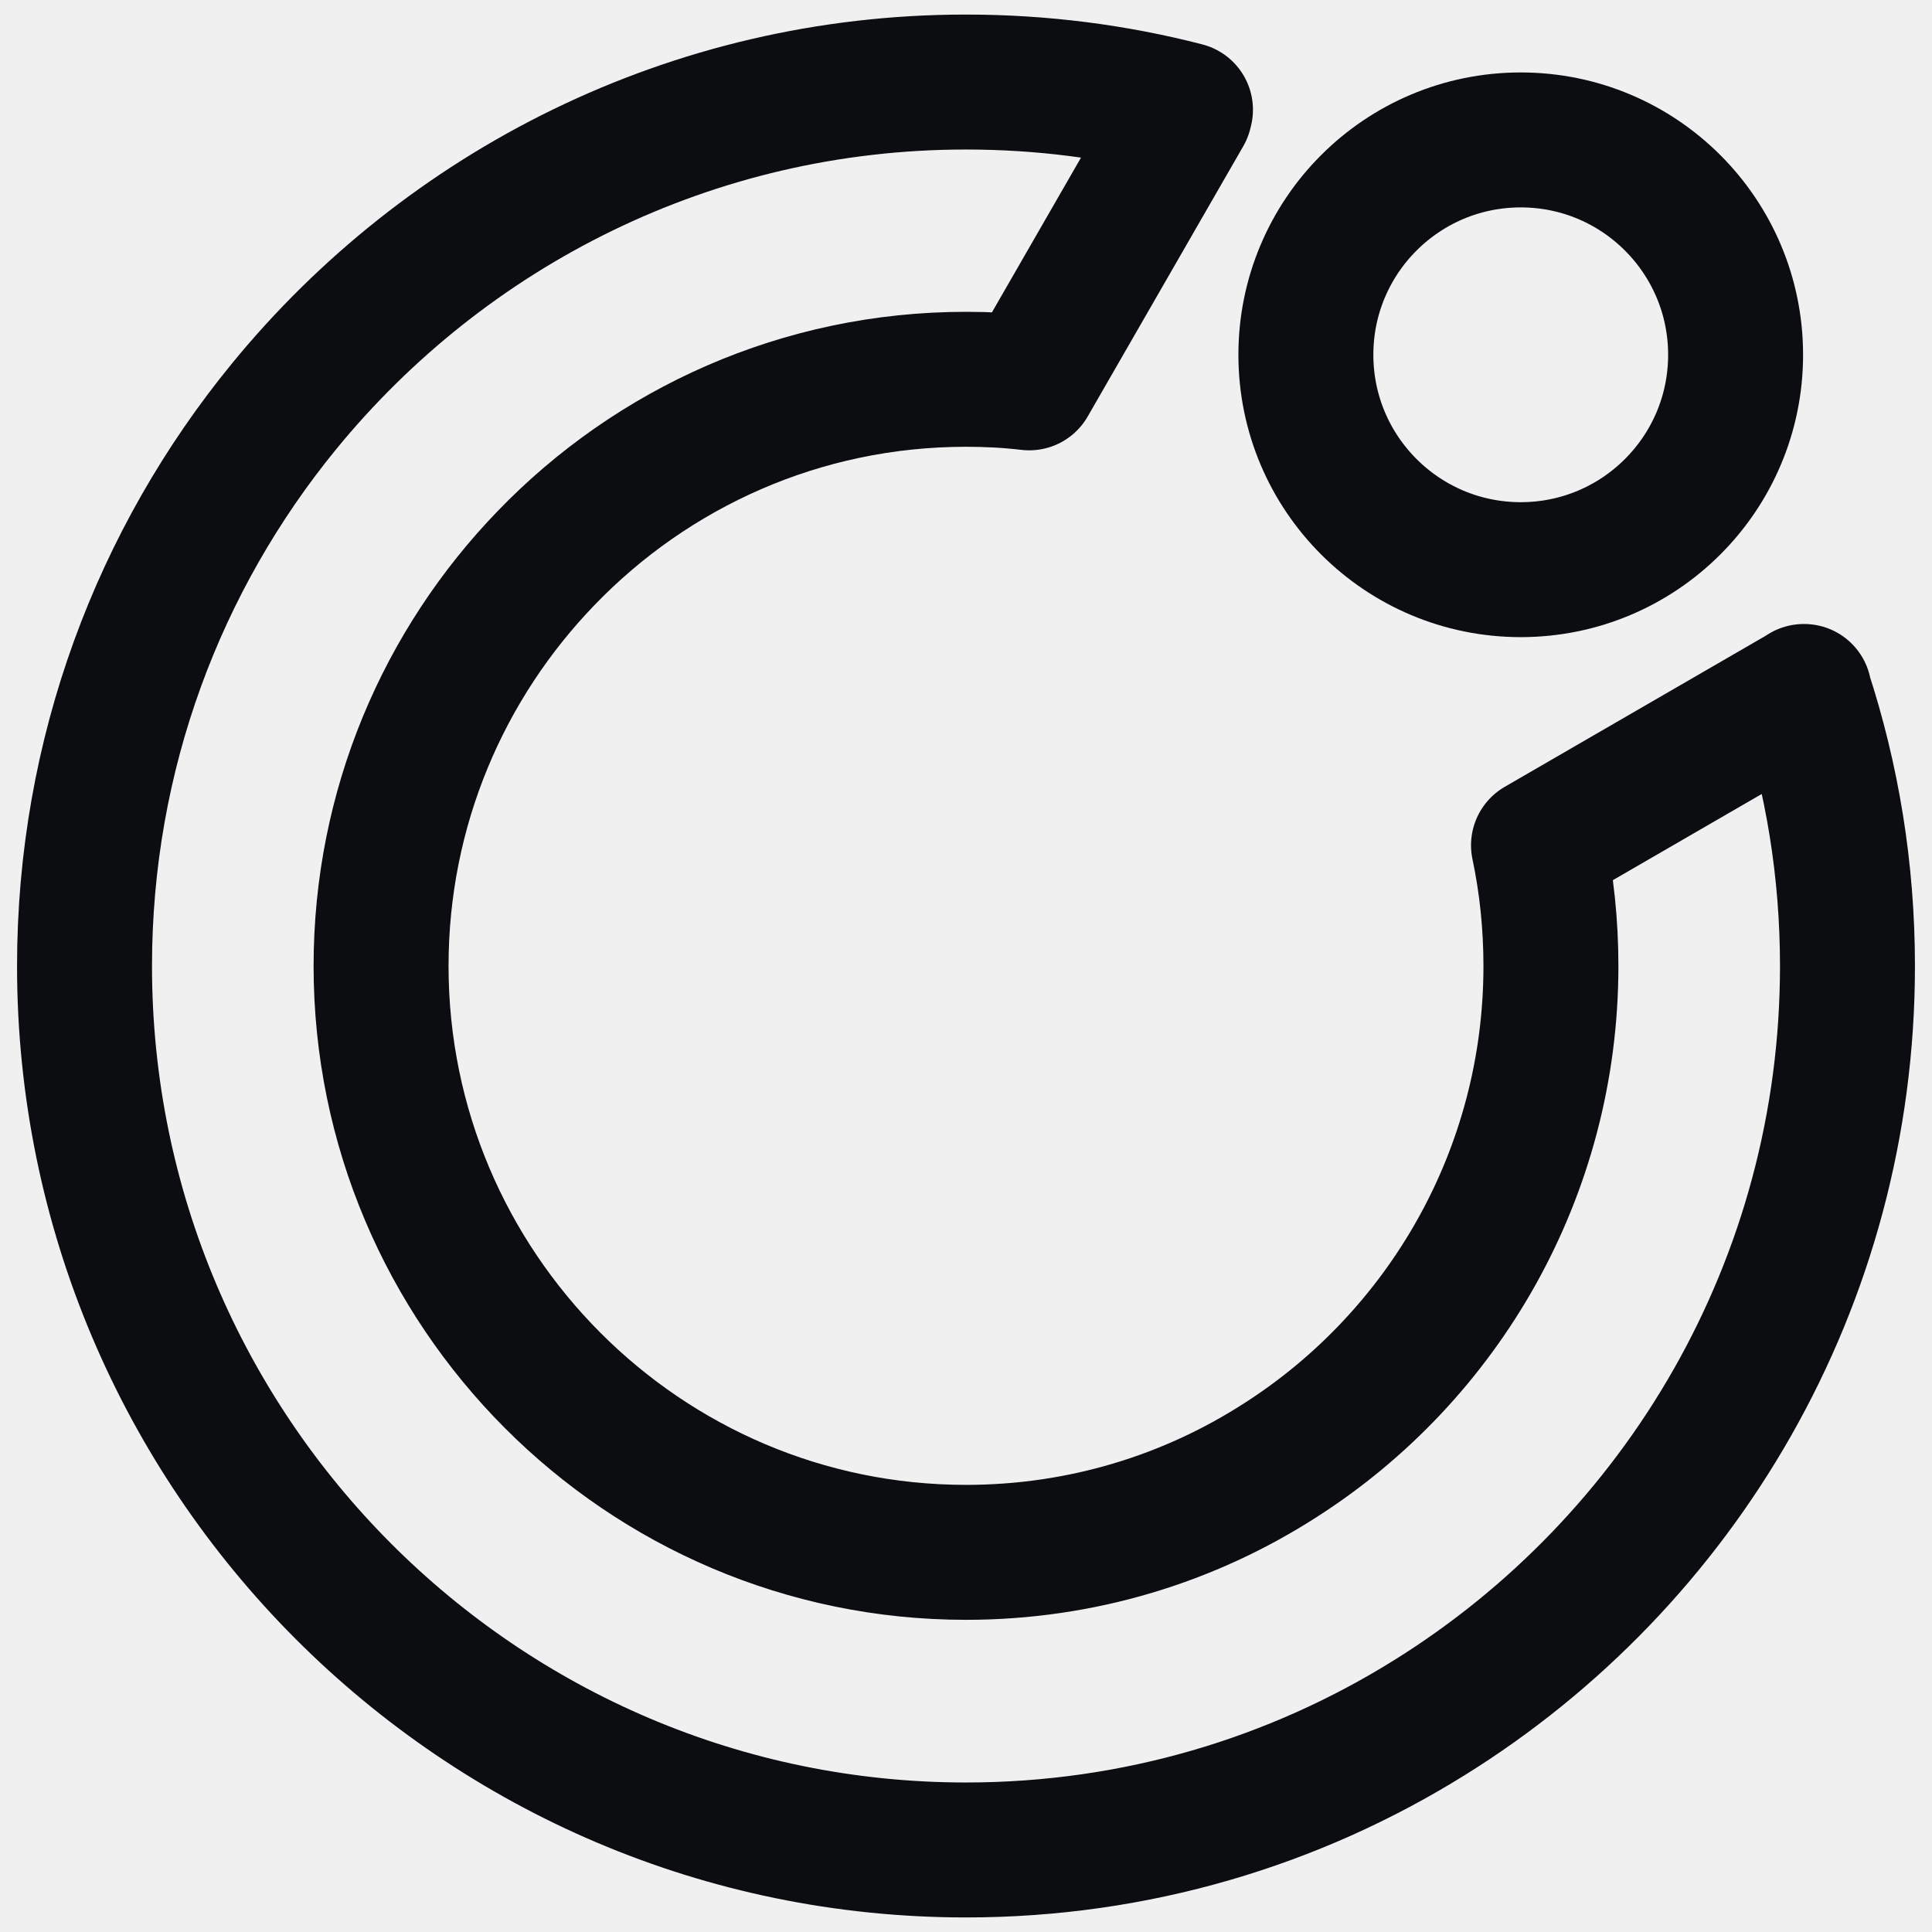
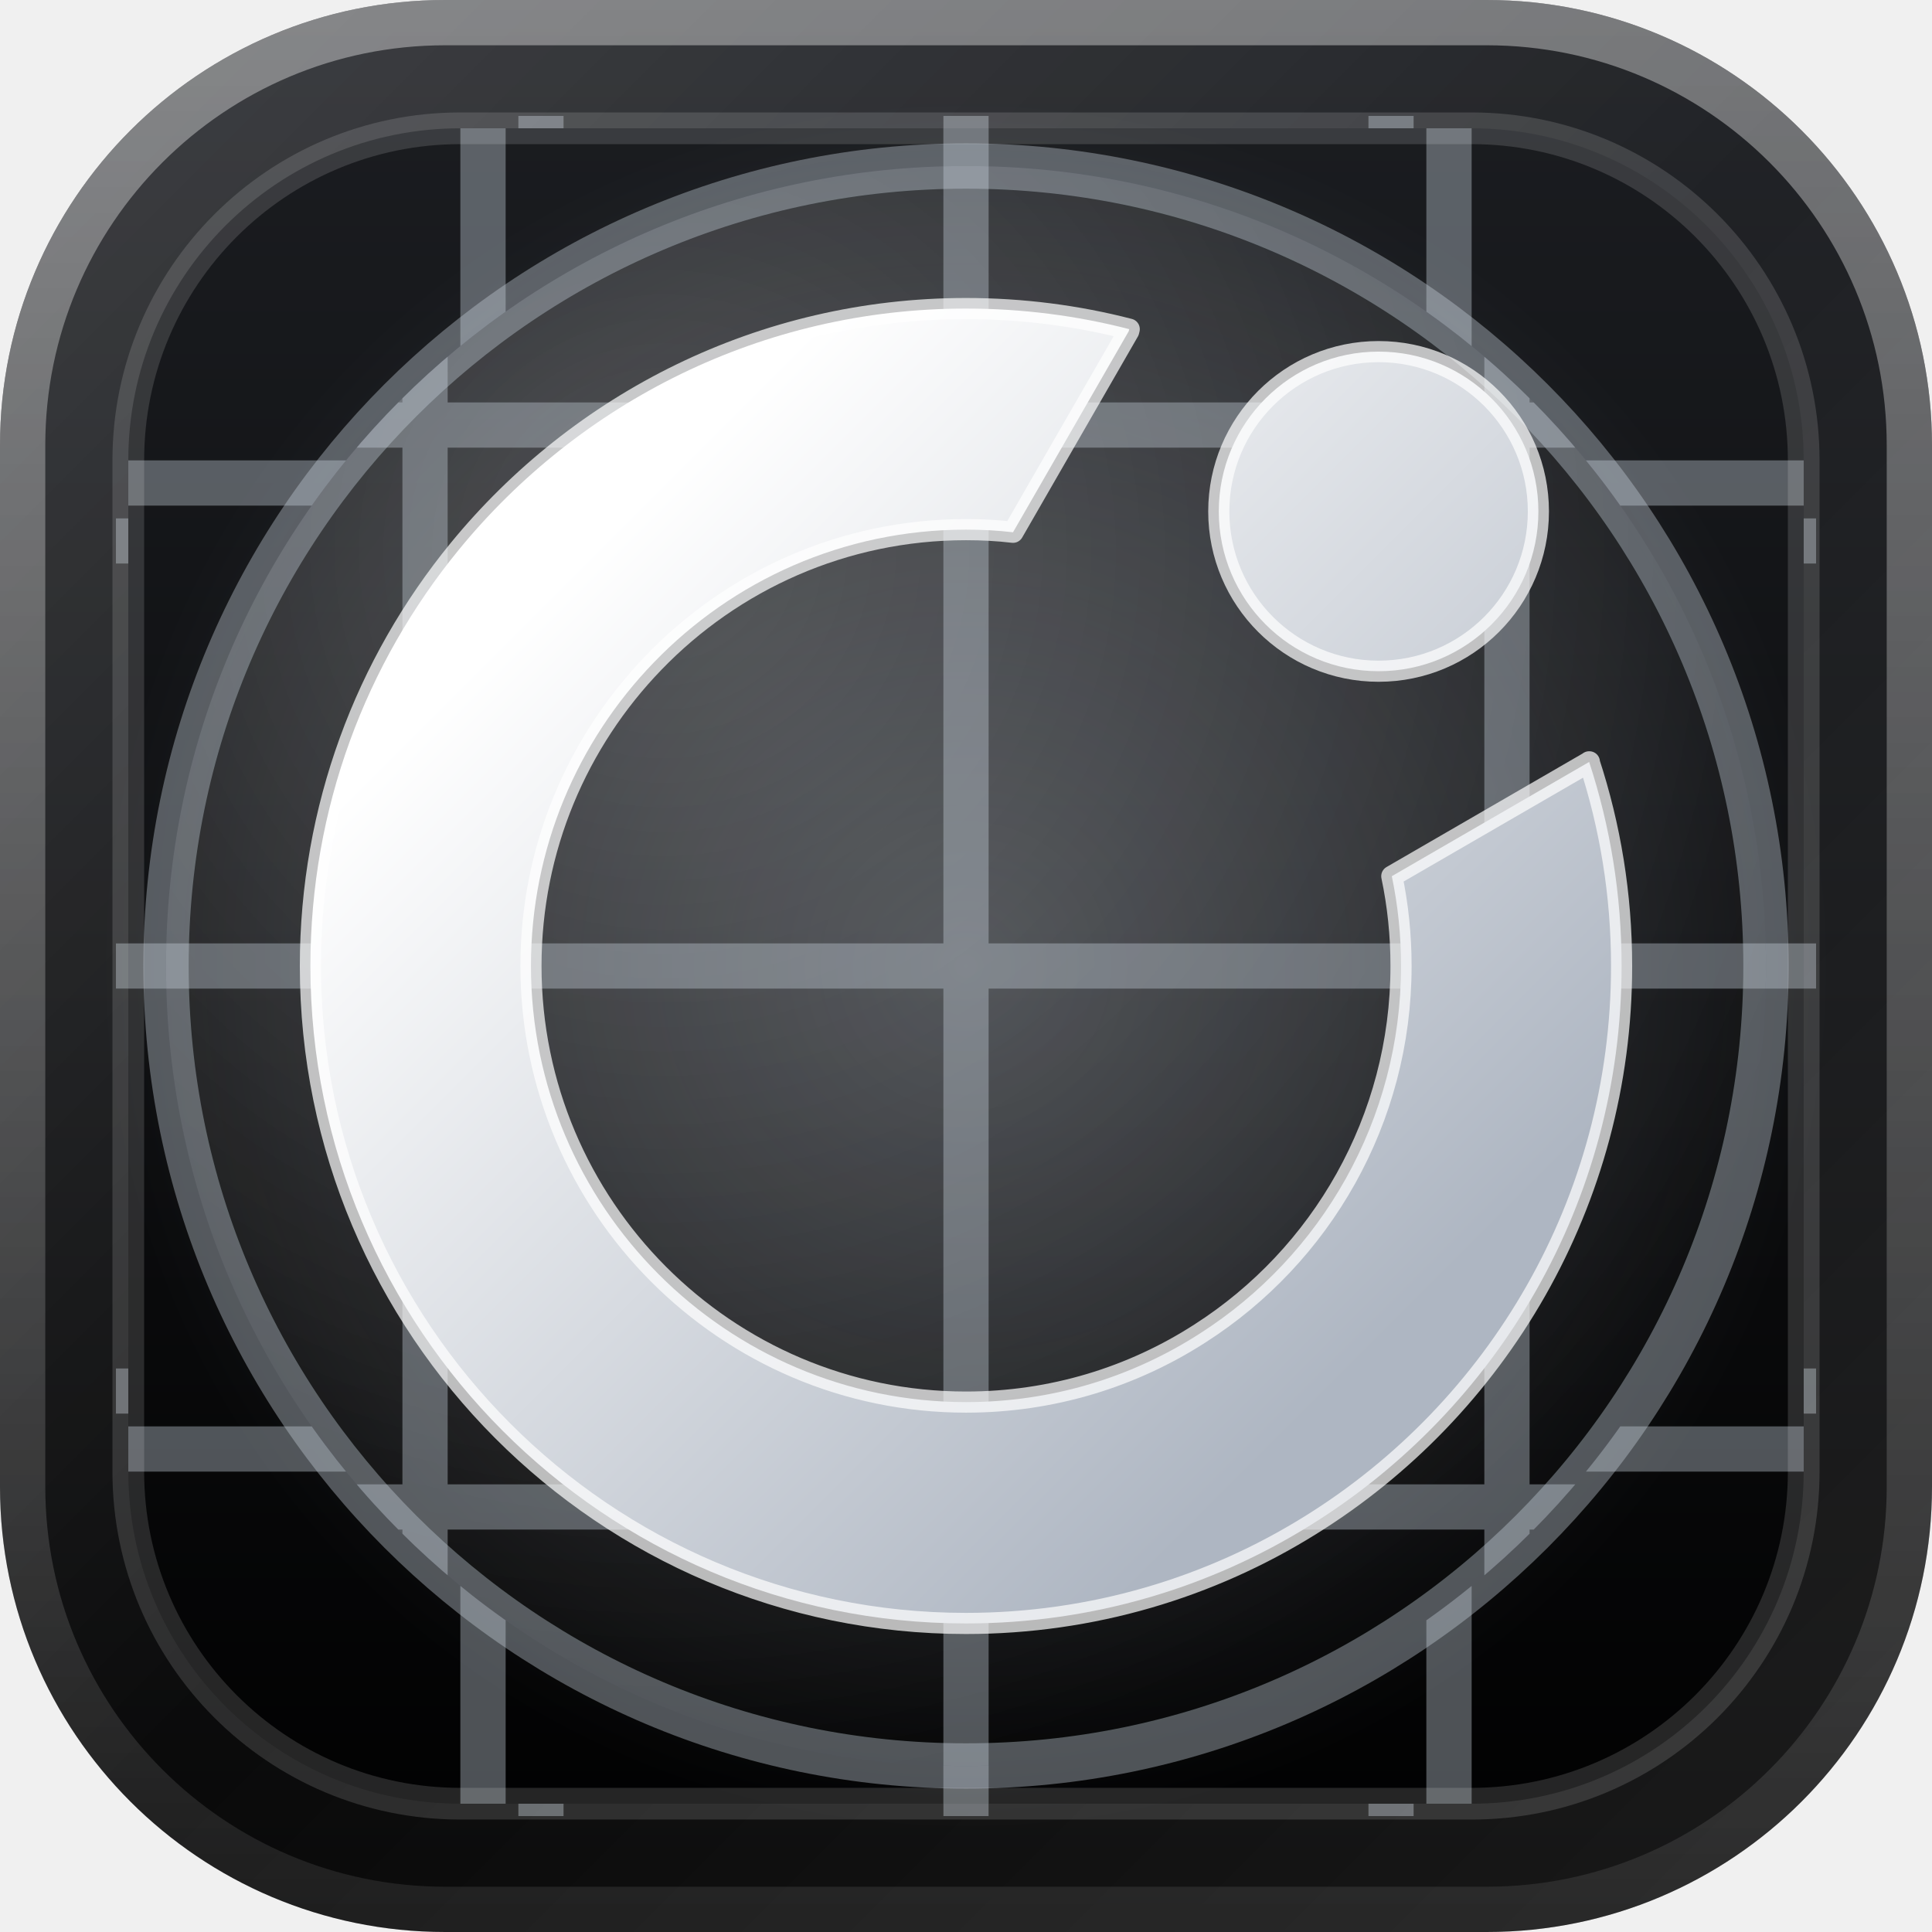
- <svg xmlns="http://www.w3.org/2000/svg" viewBox="-272 -272 544 544">
-   <style>
-     g { stroke: #0B0D10; }
-     @media (prefers-color-scheme: dark) { g { stroke: #F7F8FA; } }
-   </style>
-   <g fill="none" stroke-width="38" stroke-linejoin="round">
-     <path d="M 236.0 -77.3 L 161.2 -34.0 C 163.5 -23.1 164.7 -11.7 164.7 -0.0 C 164.7 58.3 134.4 109.8 88.6 139.1 C 63.0 155.6 32.6 165.1 0.0 165.1 C -90.8 165.1 -164.7 91.0 -164.7 -0.0 C -164.7 -44.6 -147.0 -85.1 -118.2 -114.9 C -88.3 -145.9 -46.4 -165.2 0.0 -165.2 C 6.0 -165.2 11.9 -164.9 17.8 -164.2 L 61.6 -240.3 L 61.8 -241.1 C 42.1 -246.2 21.3 -248.9 0.0 -248.9 C -77.3 -248.9 -146.4 -213.3 -192.0 -157.6 C -227.2 -114.6 -248.2 -59.7 -248.2 0.0 C -248.2 137.3 -136.9 248.9 0.0 248.9 C 47.8 248.9 92.5 235.3 130.4 211.7 C 201.1 167.8 248.2 89.3 248.2 0.0 C 248.2 -27.0 243.9 -52.9 235.9 -77.3 L 236.0 -77.3Z" />
-     <circle cx="156.2" cy="-172.1" r="60.5" />
+ <svg xmlns="http://www.w3.org/2000/svg" viewBox="-256 -256 512 512" fill="none">
+   <defs>
+     <clipPath id="c">
+       <path d="M-138 -256H138A118 118 0 0 1 256 -138V138A118 118 0 0 1 138 256H-138A118 118 0 0 1 -256 138V-138A118 118 0 0 1 -138 -256Z" />
+     </clipPath>
+     <clipPath id="b">
+       <path clip-rule="evenodd" d="M-138 -256H138A118 118 0 0 1 256 -138V138A118 118 0 0 1 138 256H-138A118 118 0 0 1 -256 138V-138A118 118 0 0 1 -138 -256ZM-134 -222H134A88 88 0 0 1 222 -134V134A88 88 0 0 1 134 222H-134A88 88 0 0 1 -222 134V-134A88 88 0 0 1 -134 -222Z" />
+     </clipPath>
+     <clipPath id="f">
+       <path clip-rule="evenodd" d="M-134 -222H134A88 88 0 0 1 222 -134V134A88 88 0 0 1 134 222H-134A88 88 0 0 1 -222 134V-134A88 88 0 0 1 -134 -222ZM-212 0A212 212 0 1 0 212 0A212 212 0 1 0 -212 0Z" />
+     </clipPath>
+     <clipPath id="l">
+       <path d="M-212 0A212 212 0 1 0 212 0A212 212 0 1 0 -212 0Z" />
+     </clipPath>
+     <linearGradient id="t" x1="0" y1="-256" x2="0" y2="256" gradientUnits="userSpaceOnUse">
+       <stop stop-color="#1C1E22" />
+       <stop offset="1" stop-color="#000" />
+     </linearGradient>
+     <radialGradient id="g" cx="0" cy="0" r="230" gradientUnits="userSpaceOnUse">
+       <stop stop-color="#AEB6C2" stop-opacity=".3" />
+       <stop offset="1" stop-color="#AEB6C2" stop-opacity="0" />
+     </radialGradient>
+     <linearGradient id="e" x1="-256" y1="-256" x2="256" y2="256" gradientUnits="userSpaceOnUse">
+       <stop stop-color="#fff" stop-opacity=".16" />
+       <stop offset=".5" stop-color="#fff" stop-opacity=".03" />
+       <stop offset="1" stop-color="#fff" stop-opacity=".1" />
+     </linearGradient>
+     <radialGradient id="d" cx="-80" cy="-110" r="330" gradientUnits="userSpaceOnUse">
+       <stop stop-color="#fff" stop-opacity=".2" />
+       <stop offset="1" stop-color="#fff" stop-opacity="0" />
+     </radialGradient>
+     <linearGradient id="m" x1="-150" y1="-150" x2="150" y2="150" gradientUnits="userSpaceOnUse">
+       <stop stop-color="#FFFFFF" />
+       <stop offset="1" stop-color="#AEB6C2" />
+     </linearGradient>
+     <linearGradient id="r" x1="0" y1="-256" x2="0" y2="256" gradientUnits="userSpaceOnUse">
+       <stop stop-color="#fff" stop-opacity=".38" />
+       <stop offset="1" stop-color="#fff" stop-opacity=".08" />
+     </linearGradient>
+   </defs>
+   <path d="M-138 -256H138A118 118 0 0 1 256 -138V138A118 118 0 0 1 138 256H-138A118 118 0 0 1 -256 138V-138A118 118 0 0 1 -138 -256Z" fill="url(#t)" />
+   <g clip-path="url(#c)" stroke="#C9D2DE" stroke-opacity=".38" stroke-width="12">
+     <circle r="230" fill="url(#g)" stroke="none" />
+     <g clip-path="url(#b)">
+       <path d="M-138 -256H138A118 118 0 0 1 256 -138V138A118 118 0 0 1 138 256H-138A118 118 0 0 1 -256 138V-138A118 118 0 0 1 -138 -256Z" fill="url(#e)" stroke="none" />
+       <path transform="scale(.88)" stroke-width="13.6" d="M-128 -256V256M0 -256V256M128 -256V256M-256 -128H256M-256 0H256M-256 128H256" />
+     </g>
+     <g clip-path="url(#f)">
+       <path d="M-128 -256V256M0 -256V256M128 -256V256M-256 -128H256M-256 0H256M-256 128H256" />
+     </g>
+     <g clip-path="url(#l)">
+       <path d="M-212 0A212 212 0 1 0 212 0A212 212 0 1 0 -212 0Z" fill="url(#d)" stroke="none" />
+       <path transform="scale(1.12)" stroke-width="10.7" d="M-128 -256V256M0 -256V256M128 -256V256M-256 -128H256M-256 0H256M-256 128H256" />
+     </g>
+     <path d="M-212 0A212 212 0 1 0 212 0A212 212 0 1 0 -212 0Z" />
+     <path d="M-134 -222H134A88 88 0 0 1 222 -134V134A88 88 0 0 1 134 222H-134A88 88 0 0 1 -222 134V-134A88 88 0 0 1 -134 -222Z" stroke="#fff" stroke-opacity=".14" stroke-width="8.4" />
+     <g transform="scale(0.7)" fill="url(#m)" stroke="#FFFFFF" stroke-opacity=".7" stroke-width="8" stroke-linejoin="round">
+       <path d="M 236.0 -77.3 L 161.2 -34.0 C 163.5 -23.1 164.7 -11.7 164.7 -0.0 C 164.7 58.3 134.4 109.8 88.6 139.1 C 63.0 155.6 32.6 165.1 0.0 165.1 C -90.8 165.1 -164.7 91.0 -164.7 -0.0 C -164.7 -44.6 -147.0 -85.1 -118.2 -114.9 C -88.3 -145.9 -46.4 -165.2 0.0 -165.2 C 6.0 -165.2 11.9 -164.9 17.8 -164.2 L 61.6 -240.3 L 61.8 -241.1 C 42.1 -246.2 21.3 -248.9 0.0 -248.9 C -77.3 -248.9 -146.4 -213.3 -192.0 -157.6 C -227.2 -114.6 -248.2 -59.7 -248.2 0.0 C -248.2 137.3 -136.9 248.9 0.0 248.9 C 47.8 248.9 92.5 235.3 130.4 211.7 C 201.1 167.8 248.2 89.3 248.2 0.0 C 248.2 -27.0 243.9 -52.9 235.9 -77.3 L 236.0 -77.3Z" />
+       <circle cx="156.2" cy="-172.1" r="60.5" />
+     </g>
+     <path d="M-138 -250H138A112 112 0 0 1 250 -138V138A112 112 0 0 1 138 250H-138A112 112 0 0 1 -250 138V-138A112 112 0 0 1 -138 -250Z" stroke="url(#r)" stroke-opacity="1" stroke-width="12" />
  </g>
</svg>
